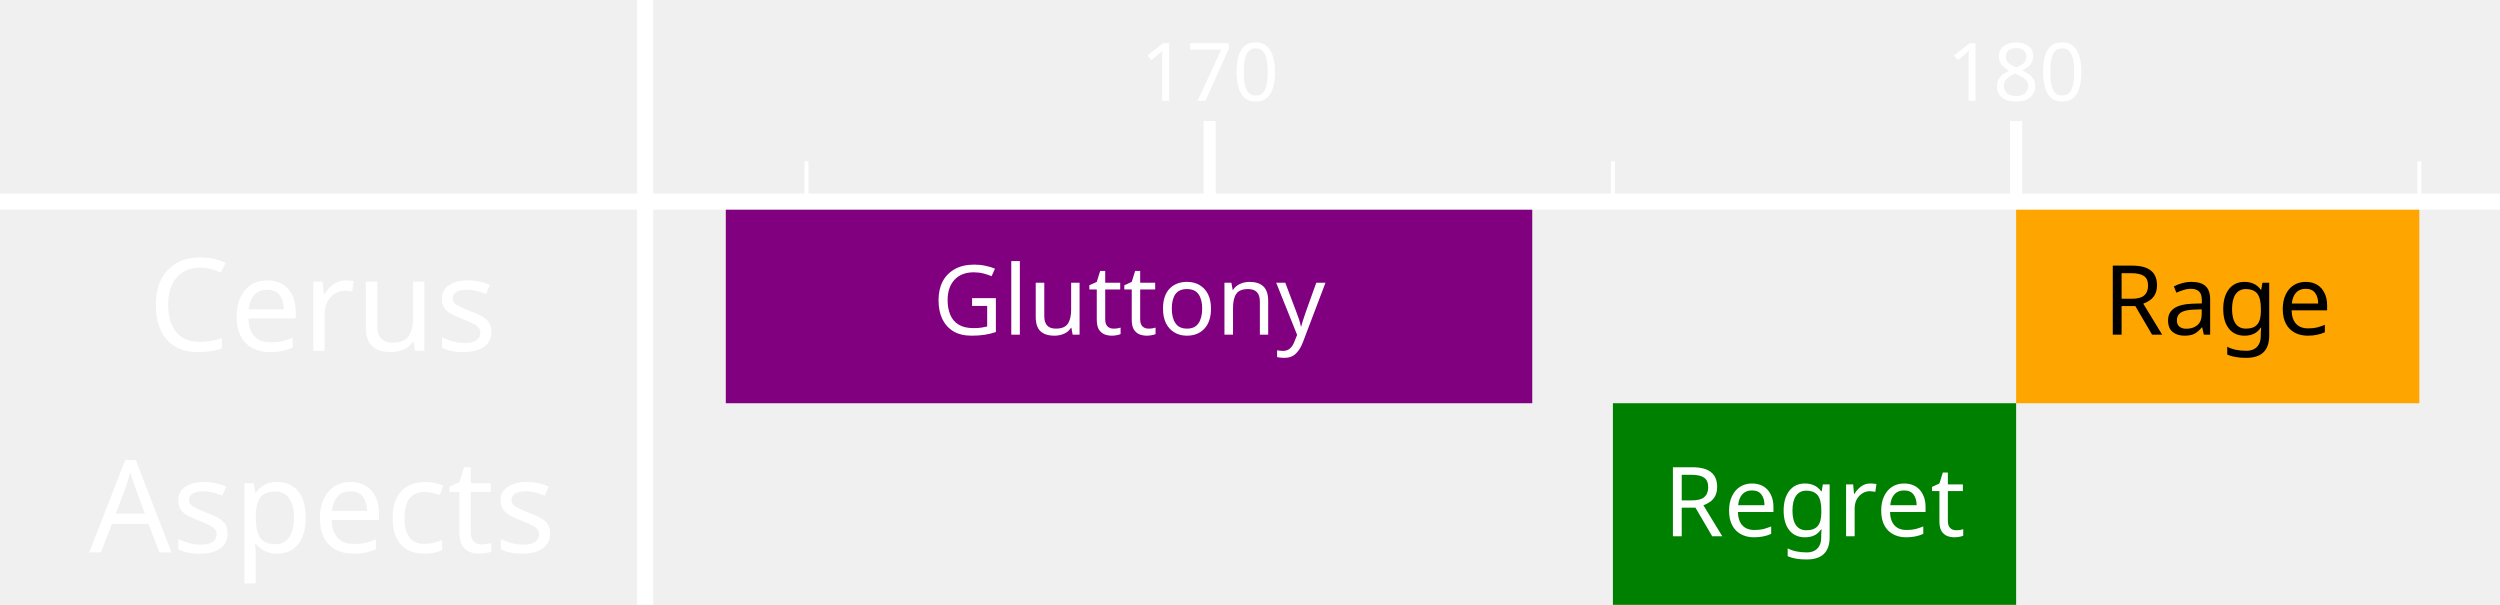
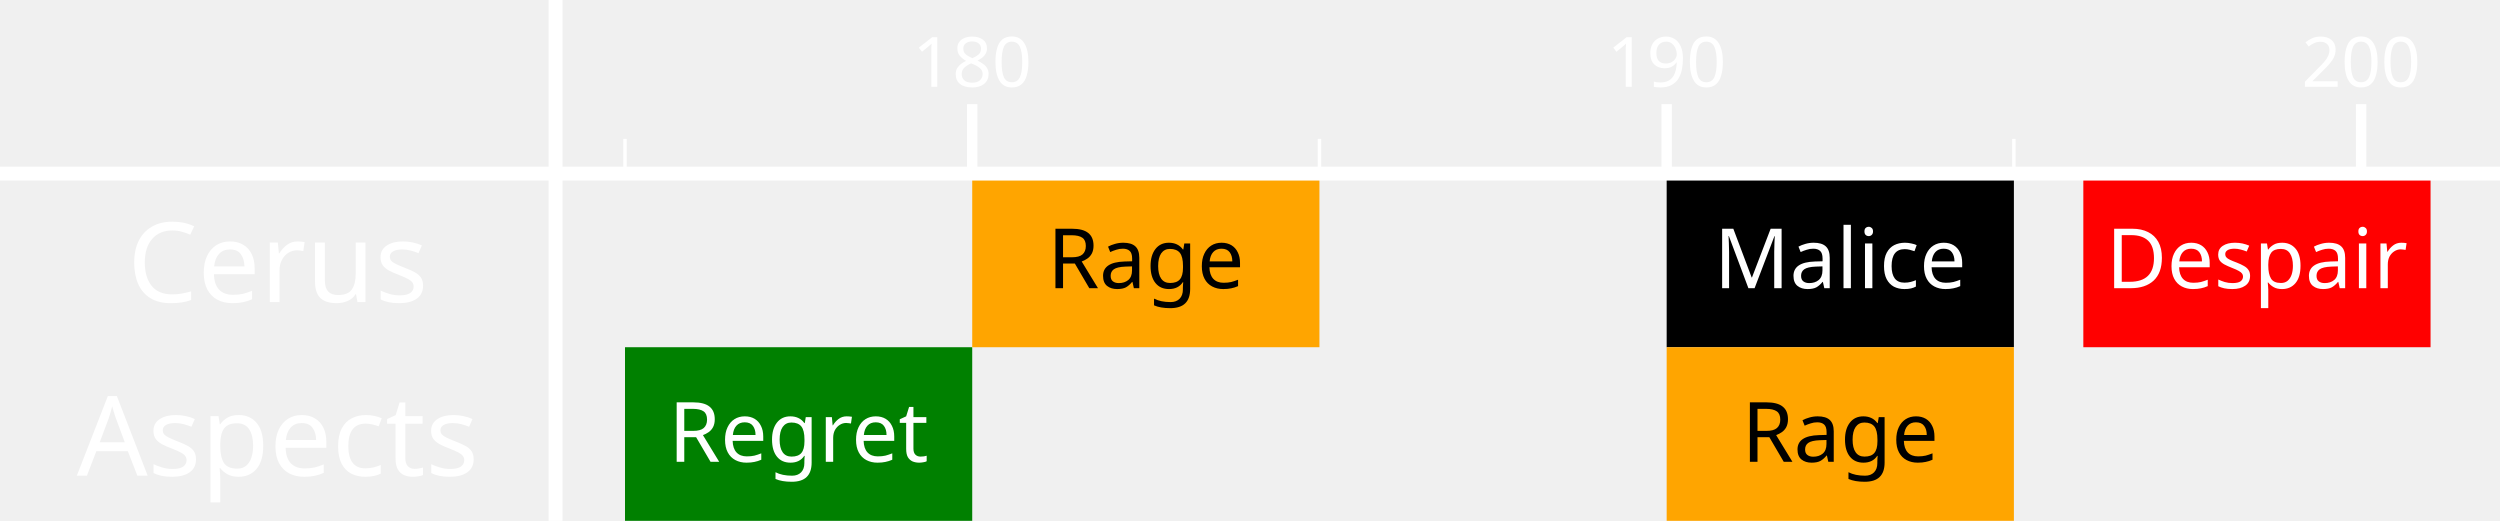
- <svg xmlns="http://www.w3.org/2000/svg" width="310" height="75" viewBox="0 0 310 75">
+ <svg xmlns="http://www.w3.org/2000/svg" width="360" height="75" viewBox="0 0 360 75">
  <defs>
</defs>
  <text x="40.0" y="43.5" font-size="16" fill="white" style="font-family:Segoe UI;text-anchor:middle">Cerus</text>
-   <rect x="90" y="25" width="100" height="25" fill="purple" />
-   <text x="140.0" y="41.5" font-size="12" fill="white" style="font-family:Segoe UI;text-anchor:middle">Gluttony</text>
-   <rect x="250" y="25" width="50" height="25" fill="orange" />
-   <text x="275.0" y="41.5" font-size="12" fill="black" style="font-family:Segoe UI;text-anchor:middle">Rage</text>
+   <rect x="140" y="25" width="50" height="25" fill="orange" />
+   <text x="165.0" y="41.5" font-size="12" fill="black" style="font-family:Segoe UI;text-anchor:middle">Rage</text>
+   <rect x="240" y="25" width="50" height="25" fill="black" />
+   <text x="265.0" y="41.5" font-size="12" fill="white" style="font-family:Segoe UI;text-anchor:middle">Malice</text>
+   <rect x="300" y="25" width="50" height="25" fill="red" />
+   <text x="325.0" y="41.5" font-size="12" fill="white" style="font-family:Segoe UI;text-anchor:middle">Despair</text>
  <text x="40.0" y="68.5" font-size="16" fill="white" style="font-family:Segoe UI;text-anchor:middle">Aspects</text>
-   <rect x="200" y="50" width="50" height="25" fill="green" />
-   <text x="225.0" y="66.5" font-size="12" fill="white" style="font-family:Segoe UI;text-anchor:middle">Regret</text>
-   <path d="M0,25 L310,25" stroke="white" stroke-width="2" />
+   <rect x="90" y="50" width="50" height="25" fill="green" />
+   <text x="115.0" y="66.5" font-size="12" fill="white" style="font-family:Segoe UI;text-anchor:middle">Regret</text>
+   <rect x="240" y="50" width="50" height="25" fill="orange" />
+   <text x="265.0" y="66.5" font-size="12" fill="black" style="font-family:Segoe UI;text-anchor:middle">Rage</text>
+   <path d="M0,25 L360,25" stroke="white" stroke-width="2" />
  <path d="M80,0 L80,75" stroke="white" stroke-width="2" />
-   <path d="M90,22.5 L90,white" stroke="white" stroke-width="0.3" />
-   <path d="M100,20.0 L100,25" stroke="white" stroke-width="0.5" />
+   <path d="M90,20.0 L90,25" stroke="white" stroke-width="0.5" />
+   <path d="M100,22.5 L100,white" stroke="white" stroke-width="0.3" />
  <path d="M110,22.5 L110,white" stroke="white" stroke-width="0.3" />
  <path d="M120,22.5 L120,white" stroke="white" stroke-width="0.3" />
  <path d="M130,22.5 L130,white" stroke="white" stroke-width="0.3" />
-   <path d="M140,22.5 L140,white" stroke="white" stroke-width="0.3" />
-   <path d="M150,15.0 L150,25" stroke="white" stroke-width="1.5" />
-   <text x="150.0" y="12.5" font-size="10" fill="white" style="font-family:Segoe UI;text-anchor:middle">170</text>
+   <path d="M140,15.0 L140,25" stroke="white" stroke-width="1.5" />
+   <text x="140.0" y="12.5" font-size="10" fill="white" style="font-family:Segoe UI;text-anchor:middle">180</text>
+   <path d="M150,22.5 L150,white" stroke="white" stroke-width="0.3" />
  <path d="M160,22.5 L160,white" stroke="white" stroke-width="0.3" />
  <path d="M170,22.5 L170,white" stroke="white" stroke-width="0.3" />
  <path d="M180,22.5 L180,white" stroke="white" stroke-width="0.3" />
-   <path d="M190,22.5 L190,white" stroke="white" stroke-width="0.3" />
-   <path d="M200,20.0 L200,25" stroke="white" stroke-width="0.5" />
+   <path d="M190,20.0 L190,25" stroke="white" stroke-width="0.5" />
+   <path d="M200,22.5 L200,white" stroke="white" stroke-width="0.3" />
  <path d="M210,22.5 L210,white" stroke="white" stroke-width="0.3" />
  <path d="M220,22.5 L220,white" stroke="white" stroke-width="0.3" />
  <path d="M230,22.5 L230,white" stroke="white" stroke-width="0.3" />
-   <path d="M240,22.5 L240,white" stroke="white" stroke-width="0.3" />
-   <path d="M250,15.0 L250,25" stroke="white" stroke-width="1.5" />
-   <text x="250.0" y="12.5" font-size="10" fill="white" style="font-family:Segoe UI;text-anchor:middle">180</text>
+   <path d="M240,15.0 L240,25" stroke="white" stroke-width="1.5" />
+   <text x="240.0" y="12.5" font-size="10" fill="white" style="font-family:Segoe UI;text-anchor:middle">190</text>
+   <path d="M250,22.5 L250,white" stroke="white" stroke-width="0.3" />
  <path d="M260,22.5 L260,white" stroke="white" stroke-width="0.3" />
  <path d="M270,22.5 L270,white" stroke="white" stroke-width="0.3" />
  <path d="M280,22.5 L280,white" stroke="white" stroke-width="0.3" />
-   <path d="M290,22.5 L290,white" stroke="white" stroke-width="0.3" />
-   <path d="M300,20.0 L300,25" stroke="white" stroke-width="0.5" />
+   <path d="M290,20.0 L290,25" stroke="white" stroke-width="0.5" />
+   <path d="M300,22.5 L300,white" stroke="white" stroke-width="0.3" />
+   <path d="M310,22.5 L310,white" stroke="white" stroke-width="0.3" />
+   <path d="M320,22.5 L320,white" stroke="white" stroke-width="0.3" />
+   <path d="M330,22.5 L330,white" stroke="white" stroke-width="0.3" />
+   <path d="M340,15.0 L340,25" stroke="white" stroke-width="1.5" />
+   <text x="340.0" y="12.5" font-size="10" fill="white" style="font-family:Segoe UI;text-anchor:middle">200</text>
+   <path d="M350,22.5 L350,white" stroke="white" stroke-width="0.3" />
</svg>
